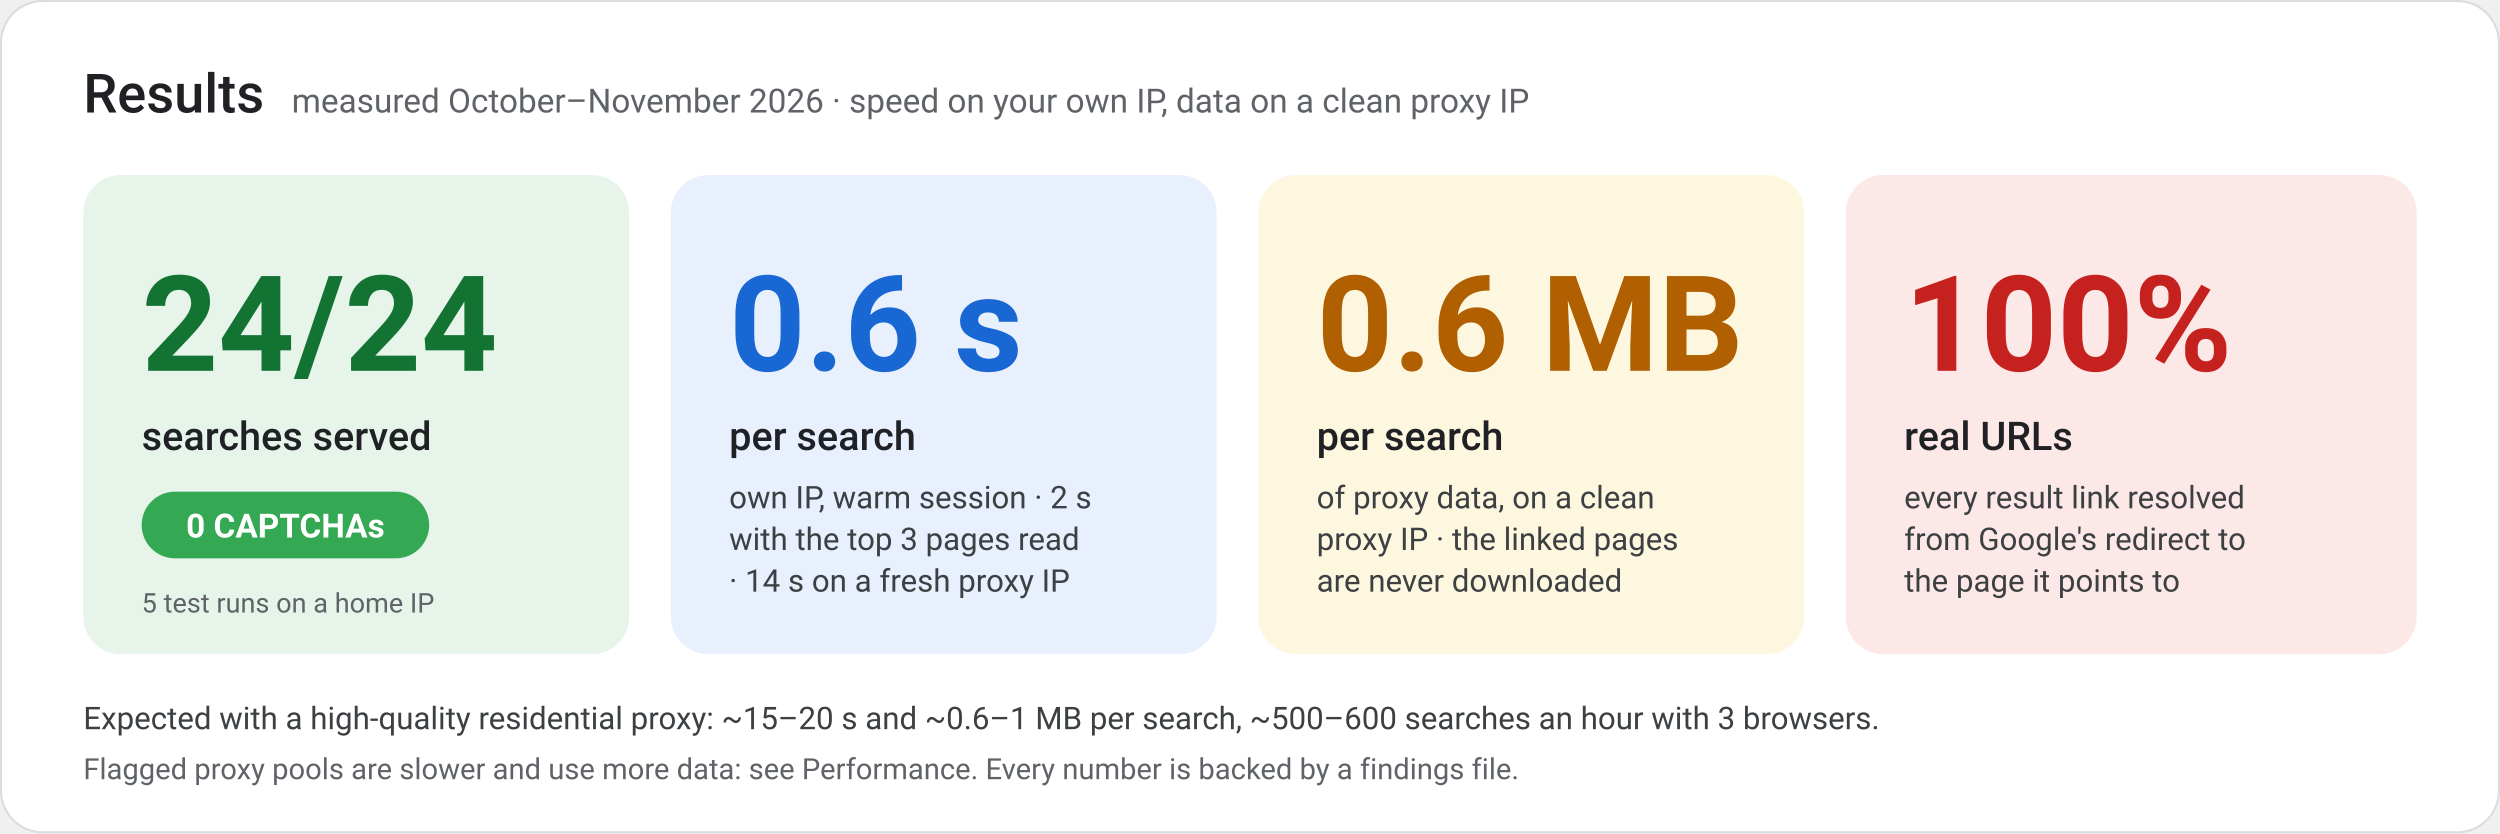
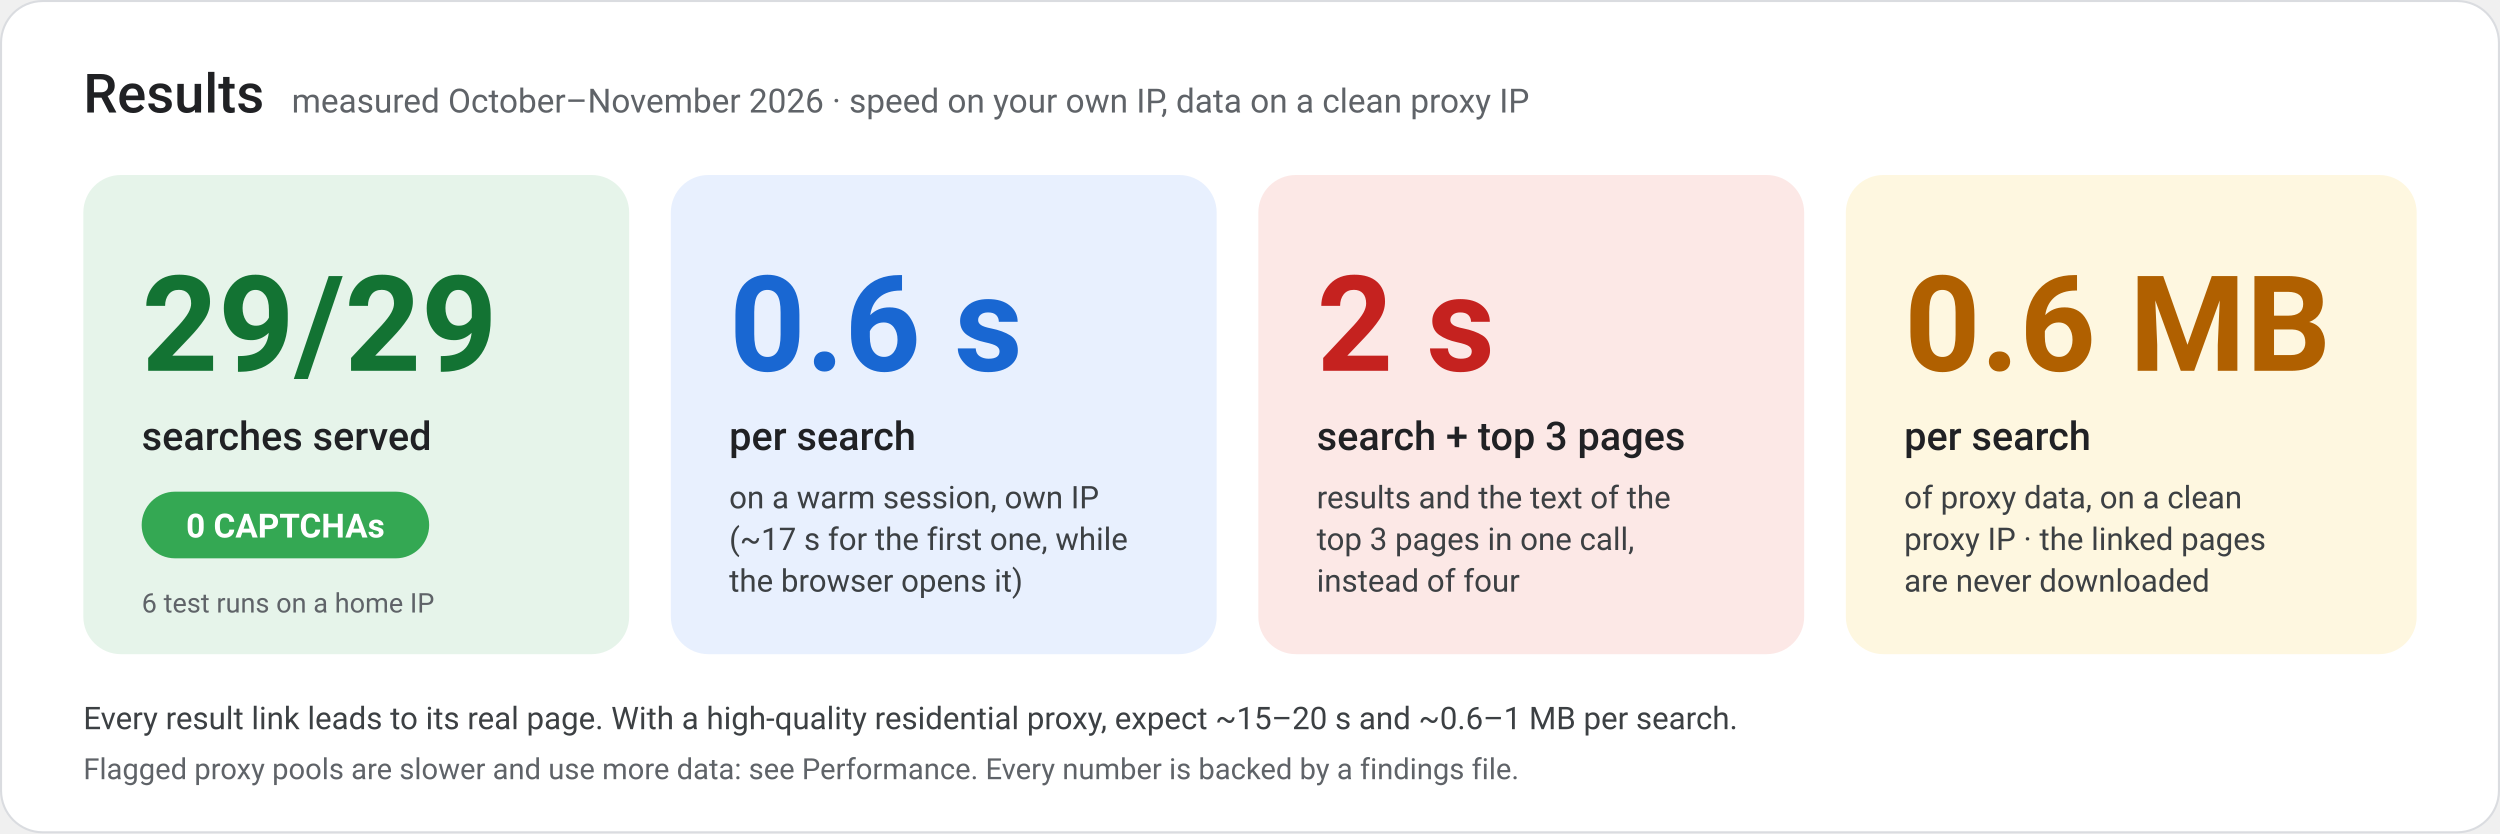
<svg xmlns="http://www.w3.org/2000/svg" width="1200" height="400" viewBox="0 0 1200 400" role="img" aria-labelledby="t d">
  <defs>
    <style>
      .f { font-family: "Google Sans", "Product Sans", Roboto, "Segoe UI", Arial, sans-serif; }
    </style>
  </defs>
  <rect x="0.5" y="0.5" width="1199" height="399" rx="20" fill="#ffffff" stroke="#dadce0" />
  <text x="40" y="54" class="f" font-size="26" font-weight="500" fill="#202124">Results</text>
  <text x="140" y="54" class="f" font-size="16" fill="#5f6368">measured October–November 2026 · speed on your own IP, data on a clean proxy IP</text>
  <g transform="translate(40 84)">
    <rect width="262" height="230" rx="18" fill="#e6f4ea" />
-     <text x="28" y="94" class="f" font-size="64" font-weight="700" fill="#137333">24/24</text>
+     <text x="28" y="94" class="f" font-size="64" font-weight="700" fill="#137333">29/29</text>
    <text x="28" y="132" class="f" font-size="19" font-weight="500" fill="#202124">searches served</text>
    <rect x="28" y="152" width="138" height="32" rx="16" fill="#34A853" />
    <text x="97" y="174" class="f" font-size="16" font-weight="700" text-anchor="middle" fill="#ffffff">0 CAPTCHAs</text>
-     <text x="28" y="210" class="f" font-size="13" fill="#5f6368">5 test runs on a home IP</text>
+     <text x="28" y="210" class="f" font-size="13" fill="#5f6368">6 test runs on a home IP</text>
  </g>
  <g transform="translate(322 84)">
    <rect width="262" height="230" rx="18" fill="#e8f0fe" />
    <text x="28" y="94" class="f" font-size="64" font-weight="700" fill="#1967d2">0.6 s</text>
    <text x="28" y="132" class="f" font-size="19" font-weight="500" fill="#202124">per search</text>
-     <text x="28" y="160" class="f" font-size="15" fill="#3c4043">own IP, warm session · 2 s</text>
-     <text x="28" y="180" class="f" font-size="15" fill="#3c4043">with the top 3 pages read</text>
-     <text x="28" y="200" class="f" font-size="15" fill="#3c4043">· 14 s on a fresh proxy IP</text>
+     <text x="28" y="160" class="f" font-size="15" fill="#3c4043">on a warm session, own IP</text>
+     <text x="28" y="180" class="f" font-size="15" fill="#3c4043">(~17 s for the first one, while</text>
+     <text x="28" y="200" class="f" font-size="15" fill="#3c4043">the browser opens it)</text>
  </g>
  <g transform="translate(604 84)">
-     <rect width="262" height="230" rx="18" fill="#fef7e0" />
+     <rect width="262" height="230" rx="18" fill="#fce8e6" />
+     <text x="28" y="94" class="f" font-size="64" font-weight="700" fill="#c5221f">2 s</text>
+     <text x="28" y="132" class="f" font-size="19" font-weight="500" fill="#202124">search + top 3 pages</text>
+     <text x="28" y="160" class="f" font-size="15" fill="#3c4043">results and the text of the</text>
+     <text x="28" y="180" class="f" font-size="15" fill="#3c4043">top 3 pages in one call,</text>
+     <text x="28" y="200" class="f" font-size="15" fill="#3c4043">instead of four</text>
+   </g>
+   <g transform="translate(886 84)">
+     <rect width="274" height="230" rx="18" fill="#fef7e0" />
    <text x="28" y="94" class="f" font-size="64" font-weight="700" fill="#b06000">0.6 MB</text>
    <text x="28" y="132" class="f" font-size="19" font-weight="500" fill="#202124">per search</text>
    <text x="28" y="160" class="f" font-size="15" fill="#3c4043">of proxy data, on a clean</text>
    <text x="28" y="180" class="f" font-size="15" fill="#3c4043">proxy IP · the linked pages</text>
    <text x="28" y="200" class="f" font-size="15" fill="#3c4043">are never downloaded</text>
  </g>
-   <g transform="translate(886 84)">
-     <rect width="274" height="230" rx="18" fill="#fce8e6" />
-     <text x="28" y="94" class="f" font-size="64" font-weight="700" fill="#c5221f">100%</text>
-     <text x="28" y="132" class="f" font-size="19" font-weight="500" fill="#202124">real URLs</text>
-     <text x="28" y="160" class="f" font-size="15" fill="#3c4043">every result link resolved</text>
-     <text x="28" y="180" class="f" font-size="15" fill="#3c4043">from Google's redirect to</text>
-     <text x="28" y="200" class="f" font-size="15" fill="#3c4043">the page it points to</text>
-   </g>
-   <text x="40" y="350" class="f" font-size="15" fill="#3c4043">Expected with a high-quality residential proxy: ~15–20 s and ~0.6–1 MB per search, ~500–600 searches an hour with 3 browsers.</text>
+   <text x="40" y="350" class="f" font-size="15" fill="#3c4043">Every result link leads to its real page. With a high-quality residential proxy, expect ~15–20 s and ~0.6–1 MB per search.</text>
  <text x="40" y="374" class="f" font-size="14" fill="#5f6368">Flagged proxy pools are slower and use more data: see Performance. Every number is backed by a findings file.</text>
</svg>
